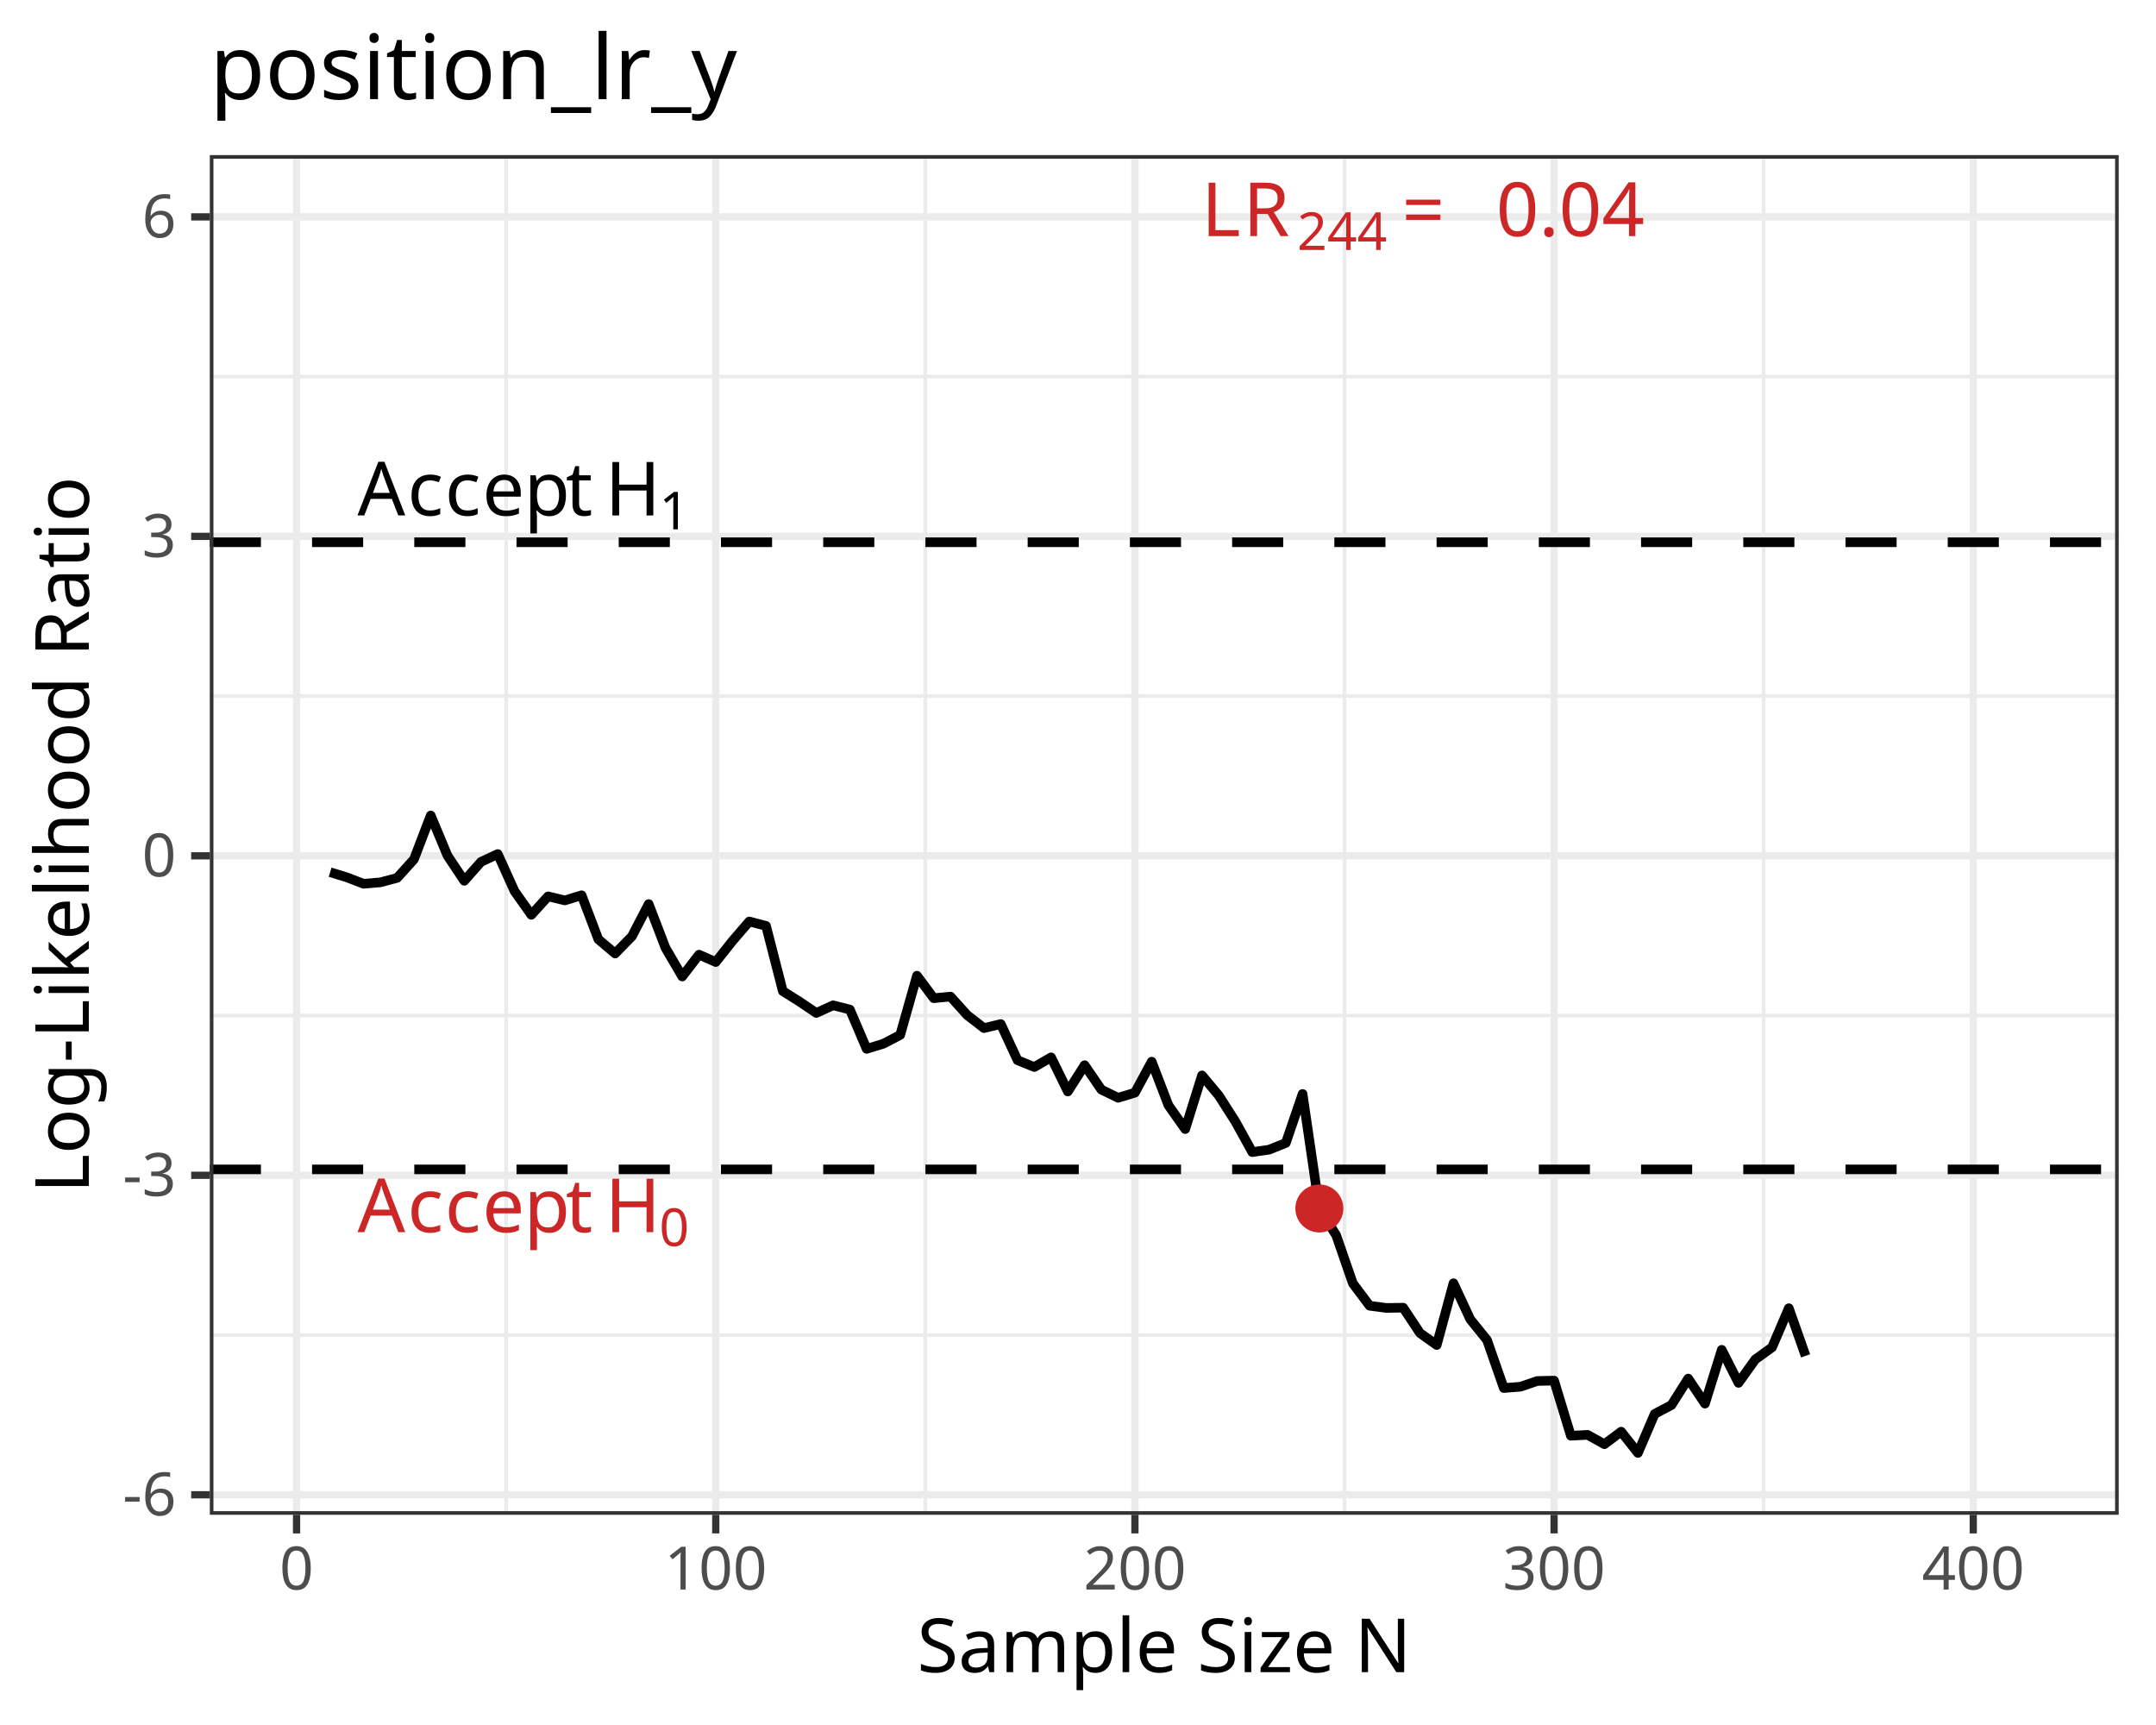
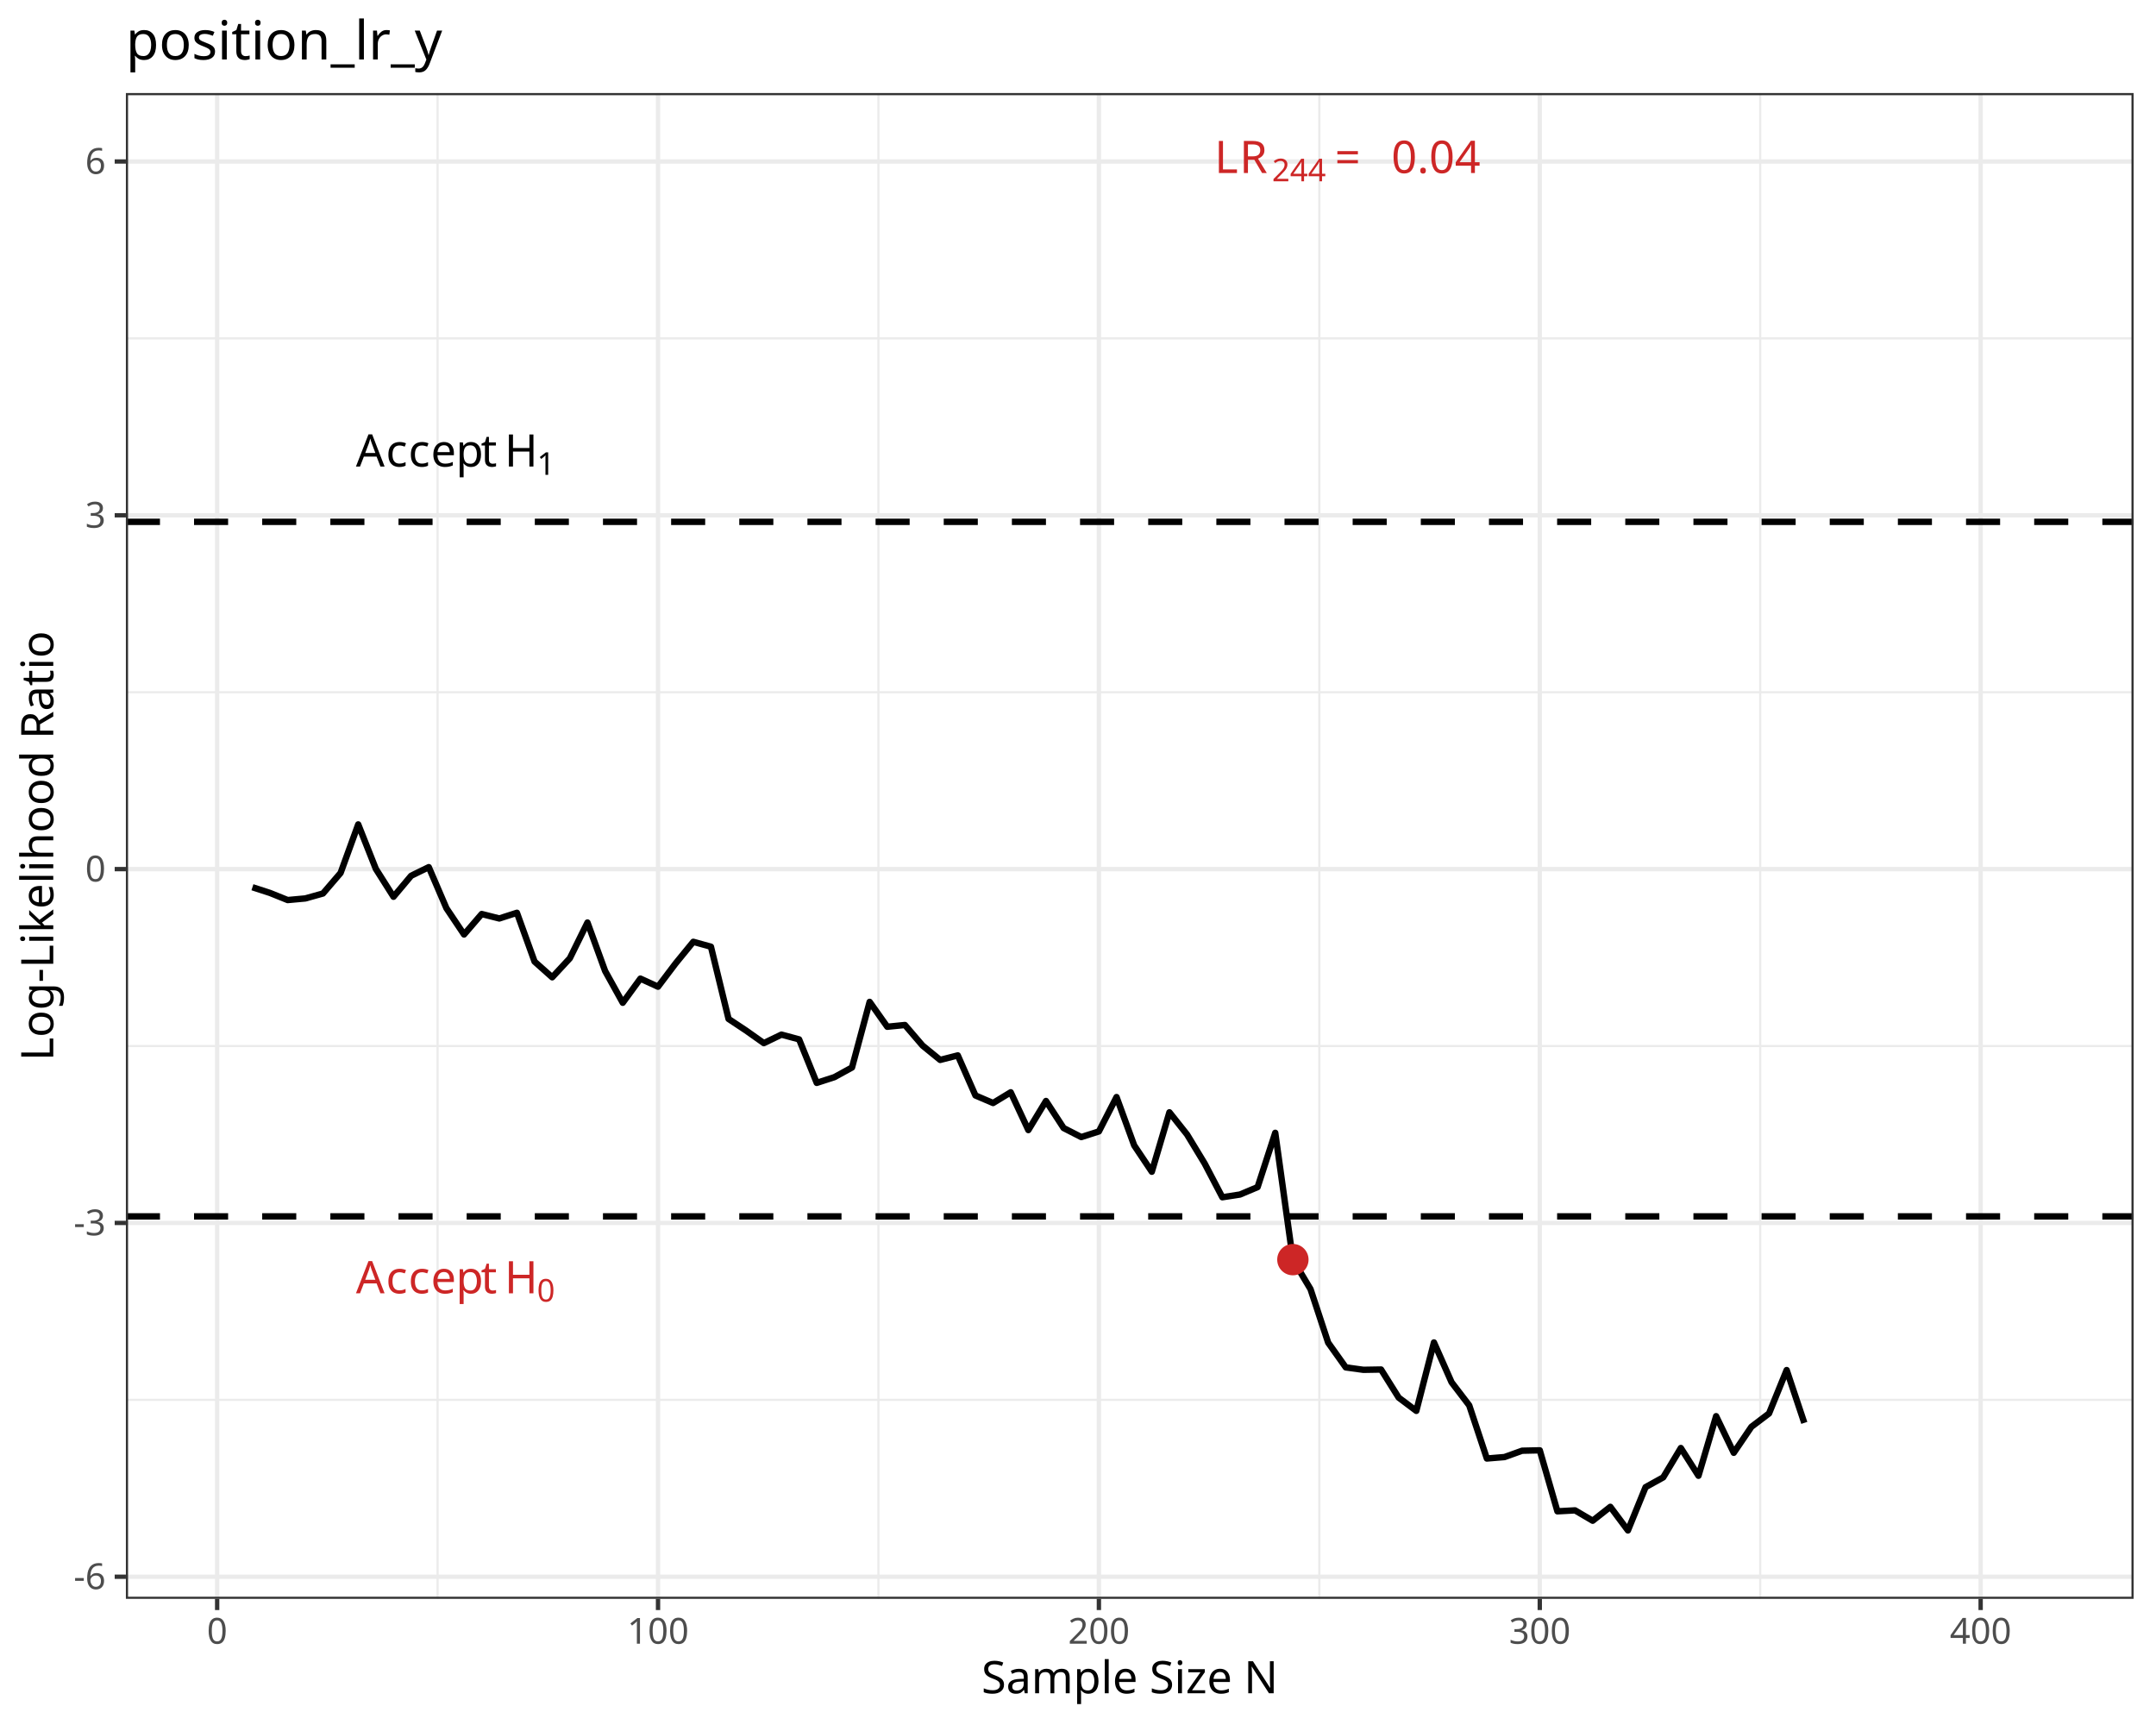
<svg xmlns="http://www.w3.org/2000/svg" class="svglite" data-engine-version="2.0" width="720.00pt" height="576.00pt" viewBox="0 0 720.00 576.00">
  <defs>
    <style type="text/css">
    .svglite line, .svglite polyline, .svglite polygon, .svglite path, .svglite rect, .svglite circle {
      fill: none;
      stroke: #000000;
      stroke-linecap: round;
      stroke-linejoin: round;
      stroke-miterlimit: 10.00;
    }
  </style>
  </defs>
  <rect width="100%" height="100%" style="stroke: none; fill: #FFFFFF;" />
  <defs>
    <clipPath id="cpMC4wMHw3MjAuMDB8MC4wMHw1NzYuMDA=">
      <rect x="0.00" y="0.00" width="720.00" height="576.00" />
    </clipPath>
  </defs>
  <g clip-path="url(#cpMC4wMHw3MjAuMDB8MC4wMHw1NzYuMDA=)">
-     <rect x="0.00" y="0.00" width="720.00" height="576.00" style="stroke-width: 2.42; stroke: #FFFFFF; fill: #FFFFFF;" />
+     <rect x="-0" y="0.00" width="720.00" height="576.00" style="stroke-width: 1.45; stroke: #FFFFFF; fill: #FFFFFF;" />
  </g>
  <defs>
-     <clipPath id="cpNzAuMDd8NzA3LjU1fDUxLjc4fDUwNS44MA==">
-       <rect x="70.07" y="51.78" width="637.48" height="454.02" />
+     <clipPath id="cpNDIuMDR8NzEyLjUzfDMxLjA3fDUzMy44OA==">
+       <rect x="42.04" y="31.07" width="670.49" height="502.81" />
    </clipPath>
  </defs>
-   <g clip-path="url(#cpNzAuMDd8NzA3LjU1fDUxLjc4fDUwNS44MA==)">
-     <rect x="70.07" y="51.78" width="637.48" height="454.02" style="stroke-width: 2.42; stroke: none; fill: #FFFFFF;" />
-     <polyline points="70.07,445.79 707.55,445.79 " style="stroke-width: 1.21; stroke: #EBEBEB; stroke-linecap: butt;" />
-     <polyline points="70.07,339.11 707.55,339.11 " style="stroke-width: 1.21; stroke: #EBEBEB; stroke-linecap: butt;" />
-     <polyline points="70.07,232.43 707.55,232.43 " style="stroke-width: 1.21; stroke: #EBEBEB; stroke-linecap: butt;" />
-     <polyline points="70.07,125.76 707.55,125.76 " style="stroke-width: 1.21; stroke: #EBEBEB; stroke-linecap: butt;" />
-     <polyline points="169.03,505.80 169.03,51.78 " style="stroke-width: 1.21; stroke: #EBEBEB; stroke-linecap: butt;" />
-     <polyline points="309.02,505.80 309.02,51.78 " style="stroke-width: 1.21; stroke: #EBEBEB; stroke-linecap: butt;" />
-     <polyline points="449.00,505.80 449.00,51.78 " style="stroke-width: 1.21; stroke: #EBEBEB; stroke-linecap: butt;" />
-     <polyline points="588.98,505.80 588.98,51.78 " style="stroke-width: 1.21; stroke: #EBEBEB; stroke-linecap: butt;" />
-     <polyline points="70.07,499.13 707.55,499.13 " style="stroke-width: 2.42; stroke: #EBEBEB; stroke-linecap: butt;" />
-     <polyline points="70.07,392.45 707.55,392.45 " style="stroke-width: 2.42; stroke: #EBEBEB; stroke-linecap: butt;" />
-     <polyline points="70.07,285.77 707.55,285.77 " style="stroke-width: 2.42; stroke: #EBEBEB; stroke-linecap: butt;" />
-     <polyline points="70.07,179.09 707.55,179.09 " style="stroke-width: 2.42; stroke: #EBEBEB; stroke-linecap: butt;" />
-     <polyline points="70.07,72.42 707.55,72.42 " style="stroke-width: 2.42; stroke: #EBEBEB; stroke-linecap: butt;" />
-     <polyline points="99.04,505.80 99.04,51.78 " style="stroke-width: 2.42; stroke: #EBEBEB; stroke-linecap: butt;" />
-     <polyline points="239.03,505.80 239.03,51.78 " style="stroke-width: 2.42; stroke: #EBEBEB; stroke-linecap: butt;" />
-     <polyline points="379.01,505.80 379.01,51.78 " style="stroke-width: 2.42; stroke: #EBEBEB; stroke-linecap: butt;" />
-     <polyline points="518.99,505.80 518.99,51.78 " style="stroke-width: 2.42; stroke: #EBEBEB; stroke-linecap: butt;" />
-     <polyline points="658.97,505.80 658.97,51.78 " style="stroke-width: 2.42; stroke: #EBEBEB; stroke-linecap: butt;" />
-     <polyline points="110.24,291.24 115.84,292.96 121.44,295.11 127.04,294.62 132.64,293.13 138.24,286.94 143.84,272.29 149.44,285.71 155.04,294.11 160.64,287.78 166.23,285.18 171.83,297.56 177.43,305.48 183.03,299.31 188.63,300.66 194.23,298.94 199.83,313.66 205.43,318.39 211.03,312.66 216.63,301.88 222.23,316.49 227.83,326.07 233.43,318.78 239.03,321.23 244.62,314.19 250.22,307.69 255.82,309.17 261.42,330.94 267.02,334.47 272.62,338.24 278.22,335.68 283.82,337.11 289.42,350.23 295.02,348.51 300.62,345.59 306.22,325.80 311.82,333.31 317.42,332.78 323.02,338.98 328.61,343.30 334.21,341.94 339.81,354.02 345.41,356.30 351.01,353.06 356.61,364.46 362.21,355.68 367.81,363.85 373.41,366.57 379.01,364.86 384.61,354.50 390.21,369.08 395.81,377.02 401.41,359.09 407.00,365.79 412.60,374.56 418.20,384.71 423.80,383.89 429.40,381.65 435.00,365.28 440.60,403.52 446.20,412.42 451.80,428.56 457.40,436.01 463.00,436.74 468.60,436.65 474.20,445.12 479.80,449.12 485.39,428.49 490.99,440.51 496.59,447.46 502.19,463.48 507.79,463.04 513.39,461.13 518.99,461.01 524.59,479.41 530.19,479.12 535.79,482.24 541.39,478.05 546.99,485.16 552.59,472.12 558.19,469.17 563.78,460.32 569.38,468.69 574.98,450.72 580.58,461.76 586.18,453.93 591.78,449.90 597.38,436.82 602.98,452.74 " style="stroke-width: 3.20; stroke-linecap: butt;" />
-     <line x1="70.07" y1="181.07" x2="707.55" y2="181.07" style="stroke-width: 3.20; stroke-dasharray: 17.07,17.07; stroke-linecap: butt;" />
-     <line x1="70.07" y1="390.47" x2="707.55" y2="390.47" style="stroke-width: 3.20; stroke-dasharray: 17.07,17.07; stroke-linecap: butt;" />
-     <circle cx="440.60" cy="403.52" r="7.21" style="stroke-width: 1.61; stroke: #CD2626; fill: #CD2626;" />
-     <text x="401.22" y="78.84" style="font-size: 25.00px; fill: #CD2626; font-family: sans;" textLength="13.90px" lengthAdjust="spacingAndGlyphs">L</text>
-     <text x="415.13" y="78.84" style="font-size: 25.00px; fill: #CD2626; font-family: sans;" textLength="18.06px" lengthAdjust="spacingAndGlyphs">R</text>
-     <text x="433.19" y="83.46" style="font-size: 17.50px; fill: #CD2626; font-family: sans;" textLength="29.20px" lengthAdjust="spacingAndGlyphs">244</text>
-     <text x="468.18" y="78.84" style="font-size: 25.00px; fill: #CD2626; font-family: sans;" textLength="19.41px" lengthAdjust="spacingAndGlyphs">=</text>
-     <text x="493.37" y="78.84" style="font-size: 25.00px; fill: #CD2626; font-family: sans;" textLength="6.25px" lengthAdjust="spacingAndGlyphs"> </text>
-     <text x="499.63" y="78.84" style="font-size: 25.00px; fill: #CD2626; font-family: sans;" textLength="48.66px" lengthAdjust="spacingAndGlyphs">0.04</text>
-     <text x="119.38" y="172.12" style="font-size: 25.00px; font-family: sans;" textLength="16.68px" lengthAdjust="spacingAndGlyphs">A</text>
-     <text x="136.06" y="172.12" style="font-size: 25.00px; font-family: sans;" textLength="12.51px" lengthAdjust="spacingAndGlyphs">c</text>
-     <text x="148.57" y="172.12" style="font-size: 25.00px; font-family: sans;" textLength="12.51px" lengthAdjust="spacingAndGlyphs">c</text>
-     <text x="161.08" y="172.12" style="font-size: 25.00px; font-family: sans;" textLength="13.90px" lengthAdjust="spacingAndGlyphs">e</text>
-     <text x="174.99" y="172.12" style="font-size: 25.00px; font-family: sans;" textLength="13.90px" lengthAdjust="spacingAndGlyphs">p</text>
-     <text x="188.89" y="172.12" style="font-size: 25.00px; font-family: sans;" textLength="6.94px" lengthAdjust="spacingAndGlyphs">t</text>
-     <text x="195.84" y="172.12" style="font-size: 25.00px; font-family: sans;" textLength="6.25px" lengthAdjust="spacingAndGlyphs"> </text>
-     <text x="202.09" y="172.12" style="font-size: 25.00px; font-family: sans;" textLength="18.06px" lengthAdjust="spacingAndGlyphs">H</text>
-     <text x="220.15" y="176.75" style="font-size: 17.50px; font-family: sans;" textLength="9.73px" lengthAdjust="spacingAndGlyphs">1</text>
-     <text x="119.38" y="411.44" style="font-size: 25.00px; fill: #CD2626; font-family: sans;" textLength="16.68px" lengthAdjust="spacingAndGlyphs">A</text>
-     <text x="136.06" y="411.44" style="font-size: 25.00px; fill: #CD2626; font-family: sans;" textLength="12.51px" lengthAdjust="spacingAndGlyphs">c</text>
-     <text x="148.57" y="411.44" style="font-size: 25.00px; fill: #CD2626; font-family: sans;" textLength="12.51px" lengthAdjust="spacingAndGlyphs">c</text>
-     <text x="161.08" y="411.44" style="font-size: 25.00px; fill: #CD2626; font-family: sans;" textLength="13.90px" lengthAdjust="spacingAndGlyphs">e</text>
-     <text x="174.99" y="411.44" style="font-size: 25.00px; fill: #CD2626; font-family: sans;" textLength="13.90px" lengthAdjust="spacingAndGlyphs">p</text>
-     <text x="188.89" y="411.44" style="font-size: 25.00px; fill: #CD2626; font-family: sans;" textLength="6.94px" lengthAdjust="spacingAndGlyphs">t</text>
-     <text x="195.84" y="411.44" style="font-size: 25.00px; fill: #CD2626; font-family: sans;" textLength="6.25px" lengthAdjust="spacingAndGlyphs"> </text>
-     <text x="202.09" y="411.44" style="font-size: 25.00px; fill: #CD2626; font-family: sans;" textLength="18.06px" lengthAdjust="spacingAndGlyphs">H</text>
-     <text x="220.15" y="416.06" style="font-size: 17.50px; fill: #CD2626; font-family: sans;" textLength="9.73px" lengthAdjust="spacingAndGlyphs">0</text>
-     <rect x="70.07" y="51.78" width="637.48" height="454.02" style="stroke-width: 2.42; stroke: #333333;" />
+   <g clip-path="url(#cpNDIuMDR8NzEyLjUzfDMxLjA3fDUzMy44OA==)">
+     <rect x="42.04" y="31.07" width="670.49" height="502.81" style="stroke-width: 1.45; stroke: none; fill: #FFFFFF;" />
+     <polyline points="42.04,467.42 712.53,467.42 " style="stroke-width: 0.73; stroke: #EBEBEB; stroke-linecap: butt;" />
+     <polyline points="42.04,349.28 712.53,349.28 " style="stroke-width: 0.73; stroke: #EBEBEB; stroke-linecap: butt;" />
+     <polyline points="42.04,231.14 712.53,231.14 " style="stroke-width: 0.73; stroke: #EBEBEB; stroke-linecap: butt;" />
+     <polyline points="42.04,112.99 712.53,112.99 " style="stroke-width: 0.73; stroke: #EBEBEB; stroke-linecap: butt;" />
+     <polyline points="146.13,533.88 146.13,31.07 " style="stroke-width: 0.73; stroke: #EBEBEB; stroke-linecap: butt;" />
+     <polyline points="293.36,533.88 293.36,31.07 " style="stroke-width: 0.73; stroke: #EBEBEB; stroke-linecap: butt;" />
+     <polyline points="440.59,533.88 440.59,31.07 " style="stroke-width: 0.73; stroke: #EBEBEB; stroke-linecap: butt;" />
+     <polyline points="587.82,533.88 587.82,31.07 " style="stroke-width: 0.73; stroke: #EBEBEB; stroke-linecap: butt;" />
+     <polyline points="42.04,526.49 712.53,526.49 " style="stroke-width: 1.45; stroke: #EBEBEB; stroke-linecap: butt;" />
+     <polyline points="42.04,408.35 712.53,408.35 " style="stroke-width: 1.45; stroke: #EBEBEB; stroke-linecap: butt;" />
+     <polyline points="42.04,290.21 712.53,290.21 " style="stroke-width: 1.45; stroke: #EBEBEB; stroke-linecap: butt;" />
+     <polyline points="42.04,172.06 712.53,172.06 " style="stroke-width: 1.45; stroke: #EBEBEB; stroke-linecap: butt;" />
+     <polyline points="42.04,53.92 712.53,53.92 " style="stroke-width: 1.45; stroke: #EBEBEB; stroke-linecap: butt;" />
+     <polyline points="72.52,533.88 72.52,31.07 " style="stroke-width: 1.45; stroke: #EBEBEB; stroke-linecap: butt;" />
+     <polyline points="219.75,533.88 219.75,31.07 " style="stroke-width: 1.45; stroke: #EBEBEB; stroke-linecap: butt;" />
+     <polyline points="366.98,533.88 366.98,31.07 " style="stroke-width: 1.45; stroke: #EBEBEB; stroke-linecap: butt;" />
+     <polyline points="514.21,533.88 514.21,31.07 " style="stroke-width: 1.45; stroke: #EBEBEB; stroke-linecap: butt;" />
+     <polyline points="661.44,533.88 661.44,31.07 " style="stroke-width: 1.45; stroke: #EBEBEB; stroke-linecap: butt;" />
+     <polyline points="84.30,296.26 90.18,298.17 96.07,300.54 101.96,300.00 107.85,298.35 113.74,291.49 119.63,275.28 125.52,290.14 131.41,299.44 137.30,292.43 143.19,289.55 149.08,303.26 154.97,312.04 160.86,305.20 166.74,306.69 172.63,304.79 178.52,321.09 184.41,326.33 190.30,319.98 196.19,308.04 202.08,324.23 207.97,334.84 213.86,326.77 219.75,329.47 225.64,321.68 231.53,314.48 237.42,316.12 243.30,340.23 249.19,344.14 255.08,348.31 260.97,345.47 266.86,347.06 272.75,361.59 278.64,359.68 284.53,356.45 290.42,334.54 296.31,342.85 302.20,342.26 308.09,349.13 313.97,353.92 319.86,352.41 325.75,365.79 331.64,368.31 337.53,364.73 343.42,377.35 349.31,367.63 355.20,376.67 361.09,379.68 366.98,377.80 372.87,366.32 378.76,382.46 384.65,391.26 390.53,371.41 396.42,378.82 402.31,388.53 408.20,399.78 414.09,398.87 419.98,396.39 425.87,378.26 431.76,420.61 437.65,430.46 443.54,448.33 449.43,456.59 455.32,457.40 461.21,457.30 467.09,466.68 472.98,471.11 478.87,448.26 484.76,461.57 490.65,469.27 496.54,487.02 502.43,486.53 508.32,484.41 514.21,484.28 520.10,504.65 525.99,504.33 531.88,507.79 537.77,503.15 543.65,511.03 549.54,496.58 555.43,493.32 561.32,483.51 567.21,492.78 573.10,472.88 578.99,485.11 584.88,476.44 590.77,471.97 596.66,457.48 602.55,475.12 " style="stroke-width: 2.13; stroke-linecap: butt;" />
+     <line x1="42.04" y1="174.25" x2="712.53" y2="174.25" style="stroke-width: 2.13; stroke-dasharray: 11.38,11.38; stroke-linecap: butt;" />
+     <line x1="42.04" y1="406.16" x2="712.53" y2="406.16" style="stroke-width: 2.13; stroke-dasharray: 11.38,11.38; stroke-linecap: butt;" />
+     <circle cx="431.76" cy="420.61" r="4.75" style="stroke-width: 0.97; stroke: #CD2626; fill: #CD2626;" />
+     <text x="405.60" y="57.77" style="font-size: 15.00px; fill: #CD2626; font-family: sans;" textLength="8.34px" lengthAdjust="spacingAndGlyphs">L</text>
+     <text x="413.94" y="57.77" style="font-size: 15.00px; fill: #CD2626; font-family: sans;" textLength="10.84px" lengthAdjust="spacingAndGlyphs">R</text>
+     <text x="424.78" y="60.55" style="font-size: 10.50px; fill: #CD2626; font-family: sans;" textLength="17.52px" lengthAdjust="spacingAndGlyphs">244</text>
+     <text x="445.77" y="57.77" style="font-size: 15.00px; fill: #CD2626; font-family: sans;" textLength="11.65px" lengthAdjust="spacingAndGlyphs">=</text>
+     <text x="460.89" y="57.77" style="font-size: 15.00px; fill: #CD2626; font-family: sans;" textLength="3.75px" lengthAdjust="spacingAndGlyphs"> </text>
+     <text x="464.65" y="57.77" style="font-size: 15.00px; fill: #CD2626; font-family: sans;" textLength="29.20px" lengthAdjust="spacingAndGlyphs">0.04</text>
+     <text x="118.87" y="155.78" style="font-size: 15.00px; font-family: sans;" textLength="10.01px" lengthAdjust="spacingAndGlyphs">A</text>
+     <text x="128.88" y="155.78" style="font-size: 15.00px; font-family: sans;" textLength="7.51px" lengthAdjust="spacingAndGlyphs">c</text>
+     <text x="136.38" y="155.78" style="font-size: 15.00px; font-family: sans;" textLength="7.51px" lengthAdjust="spacingAndGlyphs">c</text>
+     <text x="143.89" y="155.78" style="font-size: 15.00px; font-family: sans;" textLength="8.34px" lengthAdjust="spacingAndGlyphs">e</text>
+     <text x="152.23" y="155.78" style="font-size: 15.00px; font-family: sans;" textLength="8.34px" lengthAdjust="spacingAndGlyphs">p</text>
+     <text x="160.58" y="155.78" style="font-size: 15.00px; font-family: sans;" textLength="4.17px" lengthAdjust="spacingAndGlyphs">t</text>
+     <text x="164.74" y="155.78" style="font-size: 15.00px; font-family: sans;" textLength="3.75px" lengthAdjust="spacingAndGlyphs"> </text>
+     <text x="168.50" y="155.78" style="font-size: 15.00px; font-family: sans;" textLength="10.84px" lengthAdjust="spacingAndGlyphs">H</text>
+     <text x="179.33" y="158.55" style="font-size: 10.50px; font-family: sans;" textLength="5.84px" lengthAdjust="spacingAndGlyphs">1</text>
+     <text x="118.87" y="431.85" style="font-size: 15.00px; fill: #CD2626; font-family: sans;" textLength="10.01px" lengthAdjust="spacingAndGlyphs">A</text>
+     <text x="128.88" y="431.85" style="font-size: 15.00px; fill: #CD2626; font-family: sans;" textLength="7.51px" lengthAdjust="spacingAndGlyphs">c</text>
+     <text x="136.38" y="431.85" style="font-size: 15.00px; fill: #CD2626; font-family: sans;" textLength="7.51px" lengthAdjust="spacingAndGlyphs">c</text>
+     <text x="143.89" y="431.85" style="font-size: 15.00px; fill: #CD2626; font-family: sans;" textLength="8.34px" lengthAdjust="spacingAndGlyphs">e</text>
+     <text x="152.23" y="431.85" style="font-size: 15.00px; fill: #CD2626; font-family: sans;" textLength="8.34px" lengthAdjust="spacingAndGlyphs">p</text>
+     <text x="160.58" y="431.85" style="font-size: 15.00px; fill: #CD2626; font-family: sans;" textLength="4.17px" lengthAdjust="spacingAndGlyphs">t</text>
+     <text x="164.74" y="431.85" style="font-size: 15.00px; fill: #CD2626; font-family: sans;" textLength="3.75px" lengthAdjust="spacingAndGlyphs"> </text>
+     <text x="168.50" y="431.85" style="font-size: 15.00px; fill: #CD2626; font-family: sans;" textLength="10.84px" lengthAdjust="spacingAndGlyphs">H</text>
+     <text x="179.33" y="434.62" style="font-size: 10.50px; fill: #CD2626; font-family: sans;" textLength="5.84px" lengthAdjust="spacingAndGlyphs">0</text>
+     <rect x="42.04" y="31.07" width="670.49" height="502.81" style="stroke-width: 1.45; stroke: #333333;" />
  </g>
  <g clip-path="url(#cpMC4wMHw3MjAuMDB8MC4wMHw1NzYuMDA=)">
-     <text x="58.86" y="506.01" text-anchor="end" style="font-size: 20.00px; fill: #4D4D4D; font-family: sans;" textLength="17.78px" lengthAdjust="spacingAndGlyphs">-6</text>
-     <text x="58.86" y="399.33" text-anchor="end" style="font-size: 20.00px; fill: #4D4D4D; font-family: sans;" textLength="17.78px" lengthAdjust="spacingAndGlyphs">-3</text>
-     <text x="58.86" y="292.65" text-anchor="end" style="font-size: 20.00px; fill: #4D4D4D; font-family: sans;" textLength="11.12px" lengthAdjust="spacingAndGlyphs">0</text>
-     <text x="58.86" y="185.98" text-anchor="end" style="font-size: 20.00px; fill: #4D4D4D; font-family: sans;" textLength="11.12px" lengthAdjust="spacingAndGlyphs">3</text>
-     <text x="58.86" y="79.30" text-anchor="end" style="font-size: 20.00px; fill: #4D4D4D; font-family: sans;" textLength="11.12px" lengthAdjust="spacingAndGlyphs">6</text>
-     <polyline points="63.84,499.13 70.07,499.13 " style="stroke-width: 2.42; stroke: #333333; stroke-linecap: butt;" />
-     <polyline points="63.84,392.45 70.07,392.45 " style="stroke-width: 2.42; stroke: #333333; stroke-linecap: butt;" />
-     <polyline points="63.84,285.77 70.07,285.77 " style="stroke-width: 2.42; stroke: #333333; stroke-linecap: butt;" />
-     <polyline points="63.84,179.09 70.07,179.09 " style="stroke-width: 2.42; stroke: #333333; stroke-linecap: butt;" />
-     <polyline points="63.84,72.42 70.07,72.42 " style="stroke-width: 2.42; stroke: #333333; stroke-linecap: butt;" />
-     <polyline points="99.04,512.03 99.04,505.80 " style="stroke-width: 2.42; stroke: #333333; stroke-linecap: butt;" />
-     <polyline points="239.03,512.03 239.03,505.80 " style="stroke-width: 2.42; stroke: #333333; stroke-linecap: butt;" />
-     <polyline points="379.01,512.03 379.01,505.80 " style="stroke-width: 2.42; stroke: #333333; stroke-linecap: butt;" />
-     <polyline points="518.99,512.03 518.99,505.80 " style="stroke-width: 2.42; stroke: #333333; stroke-linecap: butt;" />
-     <polyline points="658.97,512.03 658.97,505.80 " style="stroke-width: 2.42; stroke: #333333; stroke-linecap: butt;" />
-     <text x="99.04" y="530.77" text-anchor="middle" style="font-size: 20.00px; fill: #4D4D4D; font-family: sans;" textLength="11.12px" lengthAdjust="spacingAndGlyphs">0</text>
-     <text x="239.03" y="530.77" text-anchor="middle" style="font-size: 20.00px; fill: #4D4D4D; font-family: sans;" textLength="33.37px" lengthAdjust="spacingAndGlyphs">100</text>
-     <text x="379.01" y="530.77" text-anchor="middle" style="font-size: 20.00px; fill: #4D4D4D; font-family: sans;" textLength="33.37px" lengthAdjust="spacingAndGlyphs">200</text>
-     <text x="518.99" y="530.77" text-anchor="middle" style="font-size: 20.00px; fill: #4D4D4D; font-family: sans;" textLength="33.37px" lengthAdjust="spacingAndGlyphs">300</text>
-     <text x="658.97" y="530.77" text-anchor="middle" style="font-size: 20.00px; fill: #4D4D4D; font-family: sans;" textLength="33.37px" lengthAdjust="spacingAndGlyphs">400</text>
-     <text x="388.81" y="558.36" text-anchor="middle" style="font-size: 25.00px; font-family: sans;" textLength="165.38px" lengthAdjust="spacingAndGlyphs">Sample Size N</text>
-     <text transform="translate(29.66,278.79) rotate(-90)" text-anchor="middle" style="font-size: 25.00px; font-family: sans;" textLength="227.94px" lengthAdjust="spacingAndGlyphs">Log-Likelihood Ratio</text>
-     <text x="70.07" y="33.10" style="font-size: 30.00px; font-family: sans;" textLength="168.44px" lengthAdjust="spacingAndGlyphs">position_lr_y</text>
+     <text x="35.32" y="530.62" text-anchor="end" style="font-size: 12.00px; fill: #4D4D4D; font-family: sans;" textLength="10.67px" lengthAdjust="spacingAndGlyphs">-6</text>
+     <text x="35.32" y="412.48" text-anchor="end" style="font-size: 12.00px; fill: #4D4D4D; font-family: sans;" textLength="10.67px" lengthAdjust="spacingAndGlyphs">-3</text>
+     <text x="35.32" y="294.34" text-anchor="end" style="font-size: 12.00px; fill: #4D4D4D; font-family: sans;" textLength="6.67px" lengthAdjust="spacingAndGlyphs">0</text>
+     <text x="35.32" y="176.19" text-anchor="end" style="font-size: 12.00px; fill: #4D4D4D; font-family: sans;" textLength="6.67px" lengthAdjust="spacingAndGlyphs">3</text>
+     <text x="35.32" y="58.05" text-anchor="end" style="font-size: 12.00px; fill: #4D4D4D; font-family: sans;" textLength="6.67px" lengthAdjust="spacingAndGlyphs">6</text>
+     <polyline points="38.30,526.49 42.04,526.49 " style="stroke-width: 1.45; stroke: #333333; stroke-linecap: butt;" />
+     <polyline points="38.30,408.35 42.04,408.35 " style="stroke-width: 1.45; stroke: #333333; stroke-linecap: butt;" />
+     <polyline points="38.30,290.21 42.04,290.21 " style="stroke-width: 1.45; stroke: #333333; stroke-linecap: butt;" />
+     <polyline points="38.30,172.06 42.04,172.06 " style="stroke-width: 1.45; stroke: #333333; stroke-linecap: butt;" />
+     <polyline points="38.30,53.92 42.04,53.92 " style="stroke-width: 1.45; stroke: #333333; stroke-linecap: butt;" />
+     <polyline points="72.52,537.62 72.52,533.88 " style="stroke-width: 1.45; stroke: #333333; stroke-linecap: butt;" />
+     <polyline points="219.75,537.62 219.75,533.88 " style="stroke-width: 1.45; stroke: #333333; stroke-linecap: butt;" />
+     <polyline points="366.98,537.62 366.98,533.88 " style="stroke-width: 1.45; stroke: #333333; stroke-linecap: butt;" />
+     <polyline points="514.21,537.62 514.21,533.88 " style="stroke-width: 1.45; stroke: #333333; stroke-linecap: butt;" />
+     <polyline points="661.44,537.62 661.44,533.88 " style="stroke-width: 1.45; stroke: #333333; stroke-linecap: butt;" />
+     <text x="72.52" y="548.86" text-anchor="middle" style="font-size: 12.00px; fill: #4D4D4D; font-family: sans;" textLength="6.67px" lengthAdjust="spacingAndGlyphs">0</text>
+     <text x="219.75" y="548.86" text-anchor="middle" style="font-size: 12.00px; fill: #4D4D4D; font-family: sans;" textLength="20.02px" lengthAdjust="spacingAndGlyphs">100</text>
+     <text x="366.98" y="548.86" text-anchor="middle" style="font-size: 12.00px; fill: #4D4D4D; font-family: sans;" textLength="20.02px" lengthAdjust="spacingAndGlyphs">200</text>
+     <text x="514.21" y="548.86" text-anchor="middle" style="font-size: 12.00px; fill: #4D4D4D; font-family: sans;" textLength="20.02px" lengthAdjust="spacingAndGlyphs">300</text>
+     <text x="661.44" y="548.86" text-anchor="middle" style="font-size: 12.00px; fill: #4D4D4D; font-family: sans;" textLength="20.02px" lengthAdjust="spacingAndGlyphs">400</text>
+     <text x="377.28" y="565.41" text-anchor="middle" style="font-size: 15.00px; font-family: sans;" textLength="99.23px" lengthAdjust="spacingAndGlyphs">Sample Size N</text>
+     <text transform="translate(17.79,282.47) rotate(-90)" text-anchor="middle" style="font-size: 15.00px; font-family: sans;" textLength="136.76px" lengthAdjust="spacingAndGlyphs">Log-Likelihood Ratio</text>
+     <text x="42.04" y="19.86" style="font-size: 18.00px; font-family: sans;" textLength="101.07px" lengthAdjust="spacingAndGlyphs">position_lr_y</text>
  </g>
</svg>
